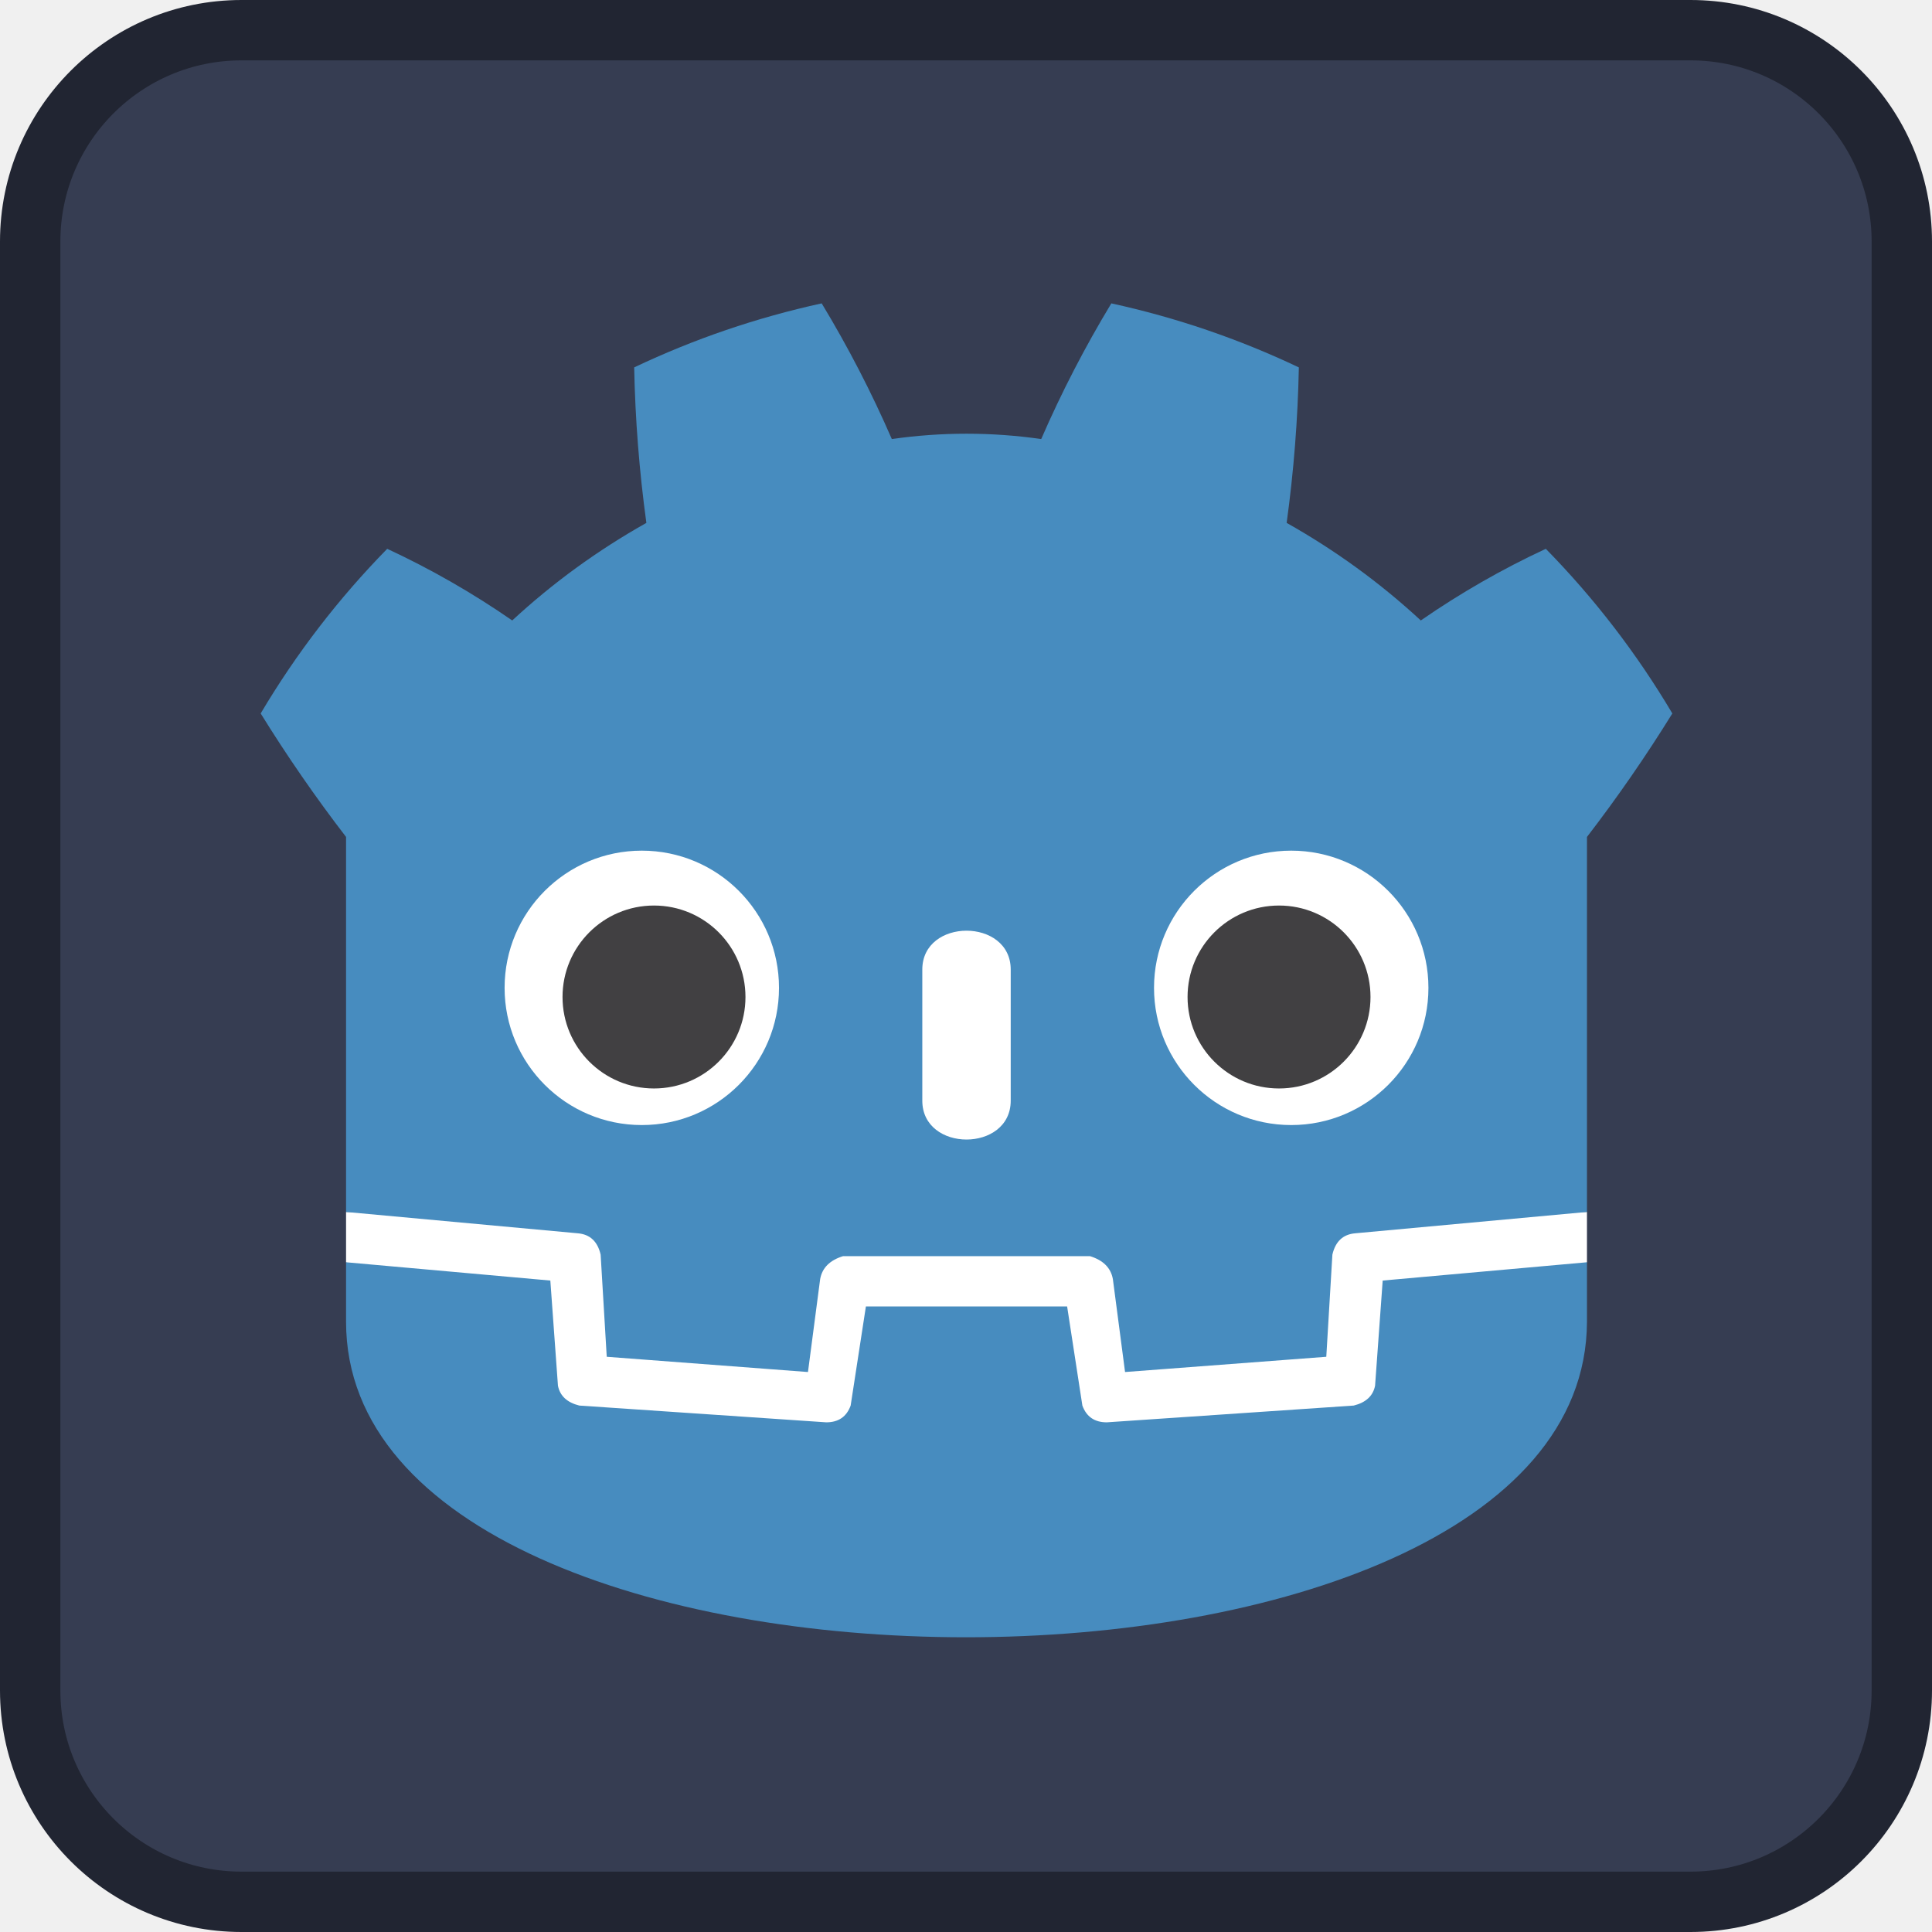
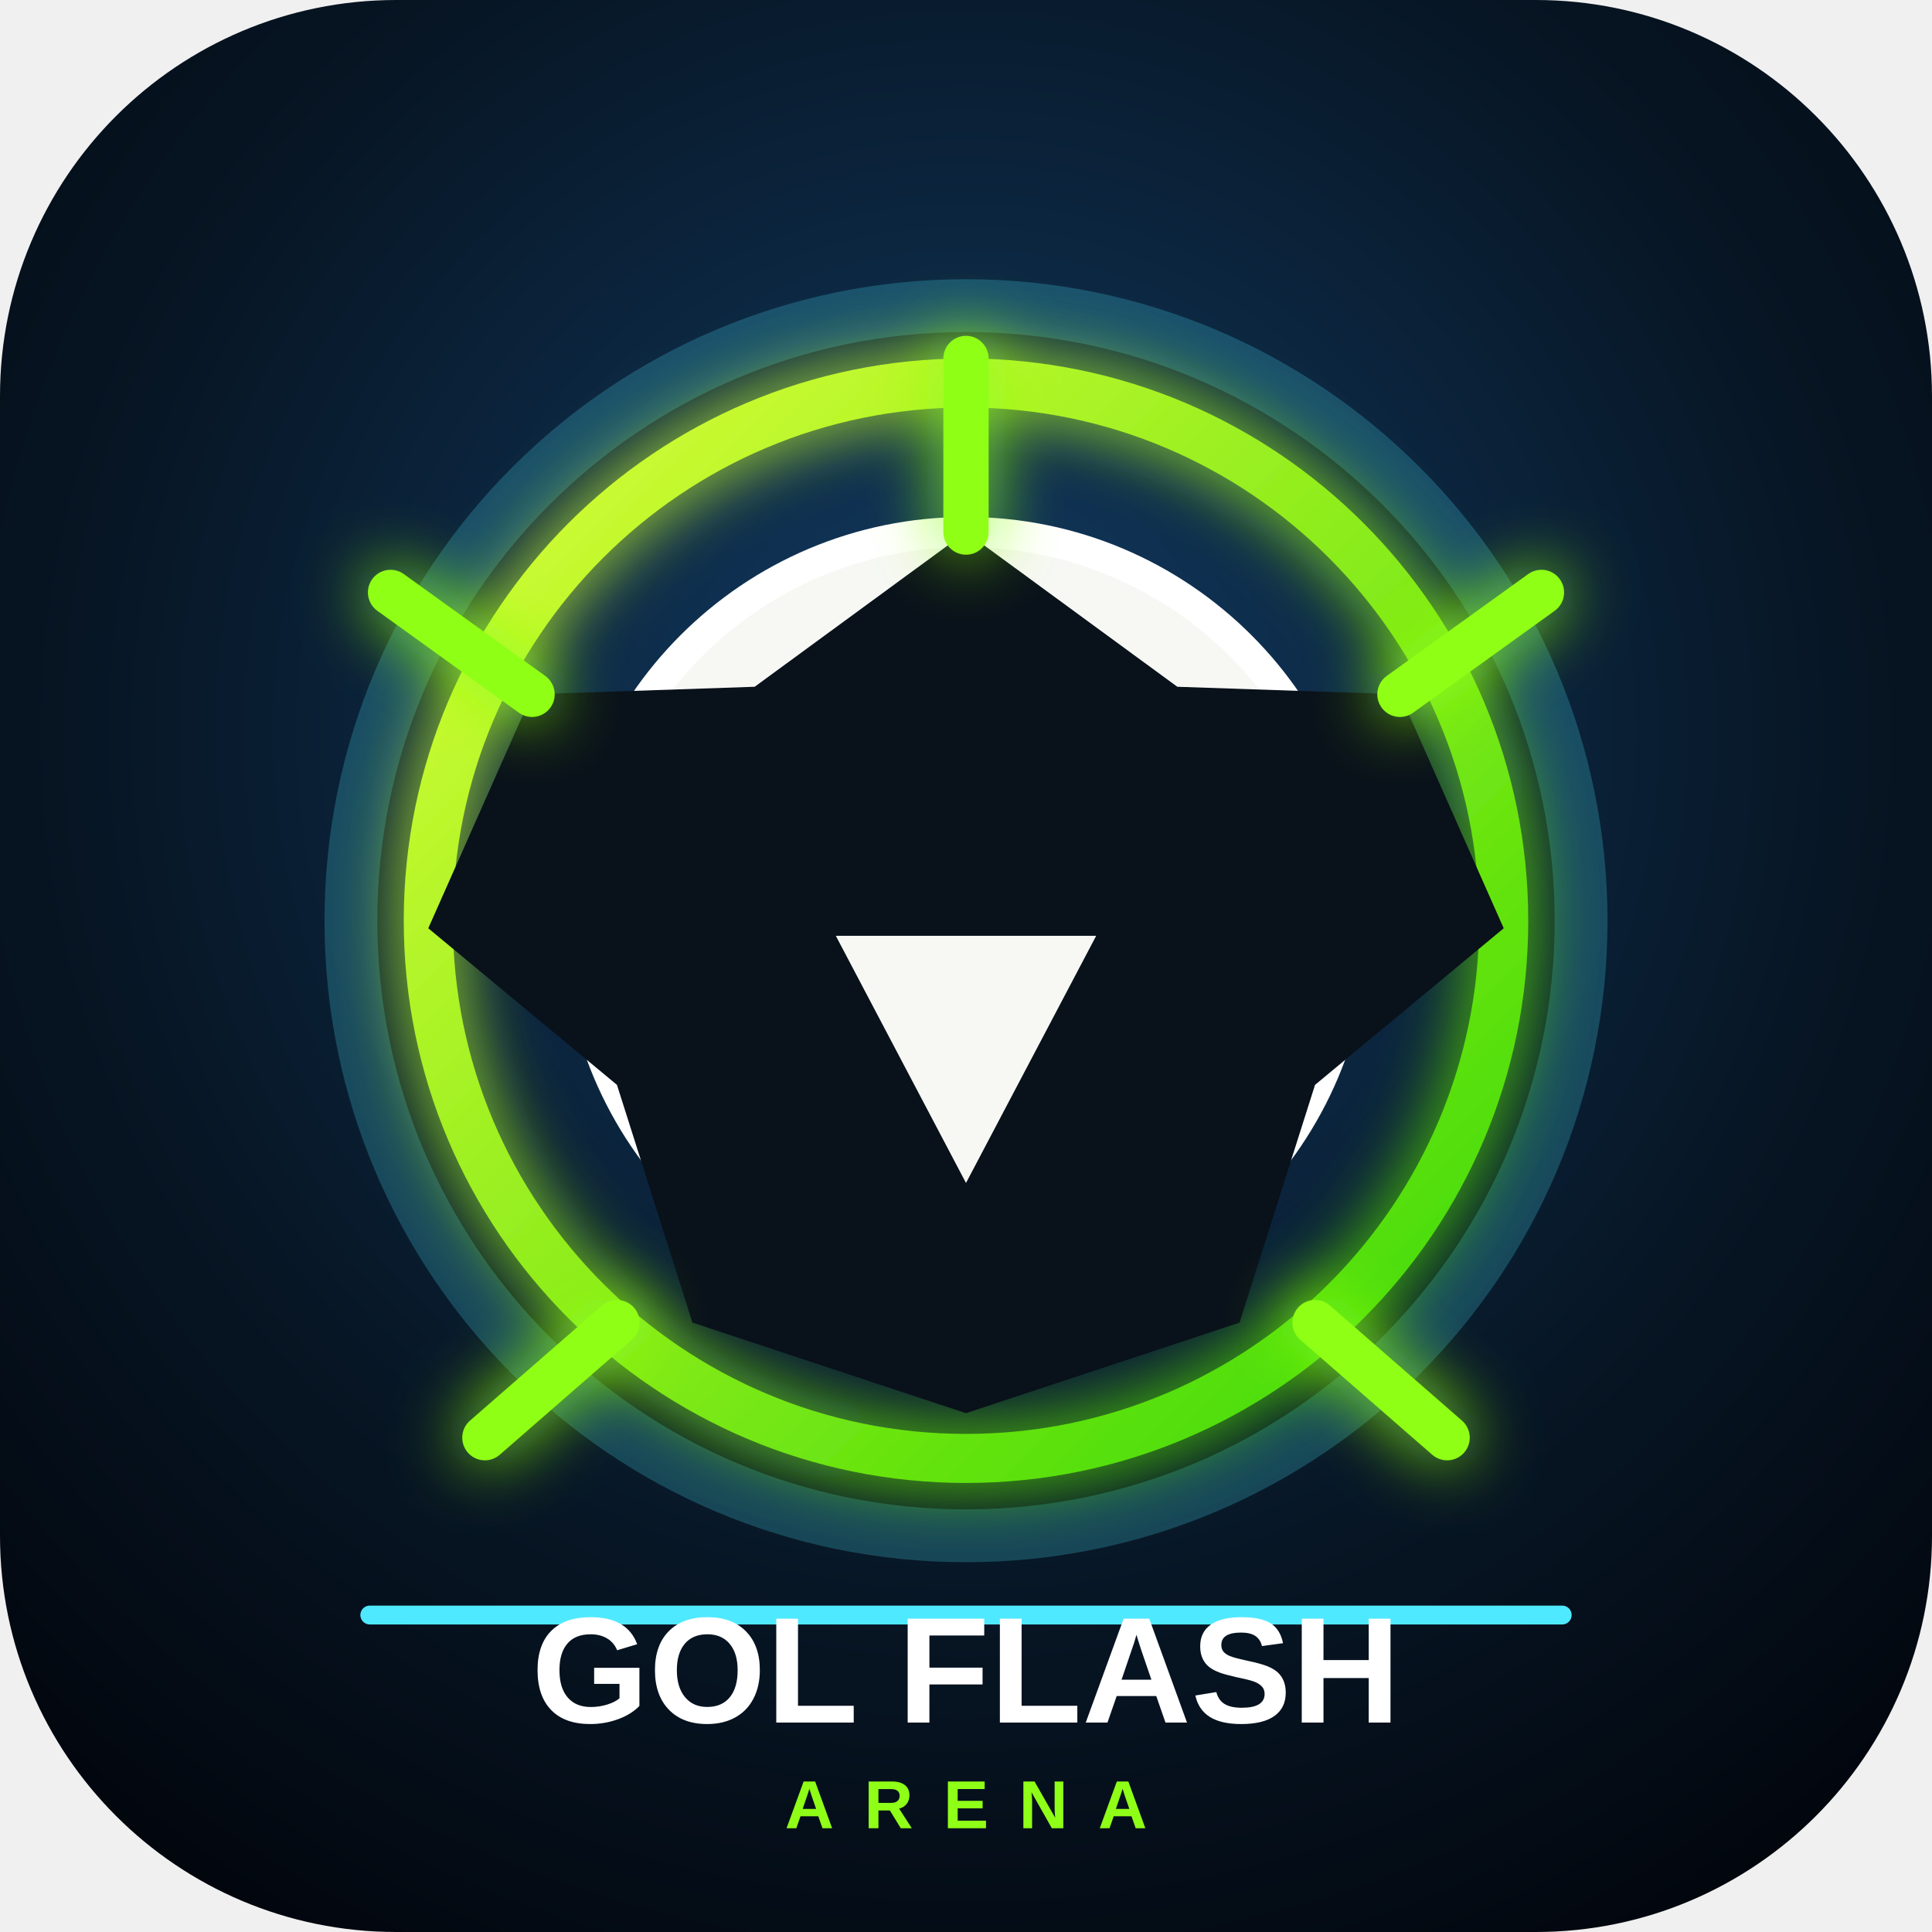
- <svg xmlns="http://www.w3.org/2000/svg" width="128" height="128">
-   <rect width="124" height="124" x="2" y="2" fill="#363d52" stroke="#212532" stroke-width="4" rx="14" />
-   <g fill="#fff" transform="translate(12.322 12.322)scale(.101)">
-     <path d="M105 673v33q407 354 814 0v-33z" />
-     <path fill="#478cbf" d="m105 673 152 14q12 1 15 14l4 67 132 10 8-61q2-11 15-15h162q13 4 15 15l8 61 132-10 4-67q3-13 15-14l152-14V427q30-39 56-81-35-59-83-108-43 20-82 47-40-37-88-64 7-51 8-102-59-28-123-42-26 43-46 89-49-7-98 0-20-46-46-89-64 14-123 42 1 51 8 102-48 27-88 64-39-27-82-47-48 49-83 108 26 42 56 81zm0 33v39c0 276 813 276 814 0v-39l-134 12-5 69q-2 10-14 13l-162 11q-12 0-16-11l-10-65H446l-10 65q-4 11-16 11l-162-11q-12-3-14-13l-5-69z" />
-     <path d="M483 600c0 34 58 34 58 0v-86c0-34-58-34-58 0z" />
-     <circle cx="725" cy="526" r="90" />
-     <circle cx="299" cy="526" r="90" />
-   </g>
-   <g fill="#414042" transform="translate(12.322 12.322)scale(.101)">
-     <circle cx="307" cy="532" r="60" />
-     <circle cx="717" cy="532" r="60" />
-   </g>
+ <svg xmlns="http://www.w3.org/2000/svg" width="1024" height="1024" viewBox="0 0 1024 1024">
+   <defs>
+     <radialGradient id="bg" cx="50%" cy="38%" r="72%">
+       <stop offset="0" stop-color="#123b63" />
+       <stop offset=".62" stop-color="#071625" />
+       <stop offset="1" stop-color="#02060d" />
+     </radialGradient>
+     <linearGradient id="green" x1="0" y1="0" x2="1" y2="1">
+       <stop stop-color="#dfff38" />
+       <stop offset="1" stop-color="#38d900" />
+     </linearGradient>
+     <filter id="glow">
+       <feGaussianBlur stdDeviation="18" result="b" />
+       <feMerge>
+         <feMergeNode in="b" />
+         <feMergeNode in="SourceGraphic" />
+       </feMerge>
+     </filter>
+   </defs>
+   <rect width="1024" height="1024" rx="210" fill="url(#bg)" />
+   <circle cx="512" cy="488" r="326" fill="none" stroke="#4fe9ff" stroke-width="28" opacity=".22" />
+   <circle cx="512" cy="488" r="285" fill="none" stroke="url(#green)" stroke-width="26" filter="url(#glow)" />
+   <circle cx="512" cy="488" r="206" fill="#f7f8f4" stroke="#fff" stroke-width="16" />
+   <path d="M512 282l112 82-43 132H443l-43-132zM443 496l-116 79 40 126 145 48V627zM581 496l116 79-40 126-145 48V627zM400 364l-118 4-55 124 100 83 116-79zM624 364l118 4 55 124-100 83-116-79z" fill="#09111a" />
+   <path d="M512 282V190M282 368l-75-54M742 368l75-54M327 701l-70 61M697 701l70 61" stroke="#8fff17" stroke-width="24" stroke-linecap="round" filter="url(#glow)" />
+   <path d="M196 856h632" stroke="#4fe9ff" stroke-width="10" stroke-linecap="round" />
+   <text x="512" y="913" text-anchor="middle" font-family="Arial Black,Arial,sans-serif" font-size="80" font-weight="900" fill="#fff">GOL FLASH</text>
+   <text x="512" y="969" text-anchor="middle" font-family="Arial,sans-serif" font-size="36" font-weight="700" letter-spacing="16" fill="#8fff17">ARENA</text>
</svg>
